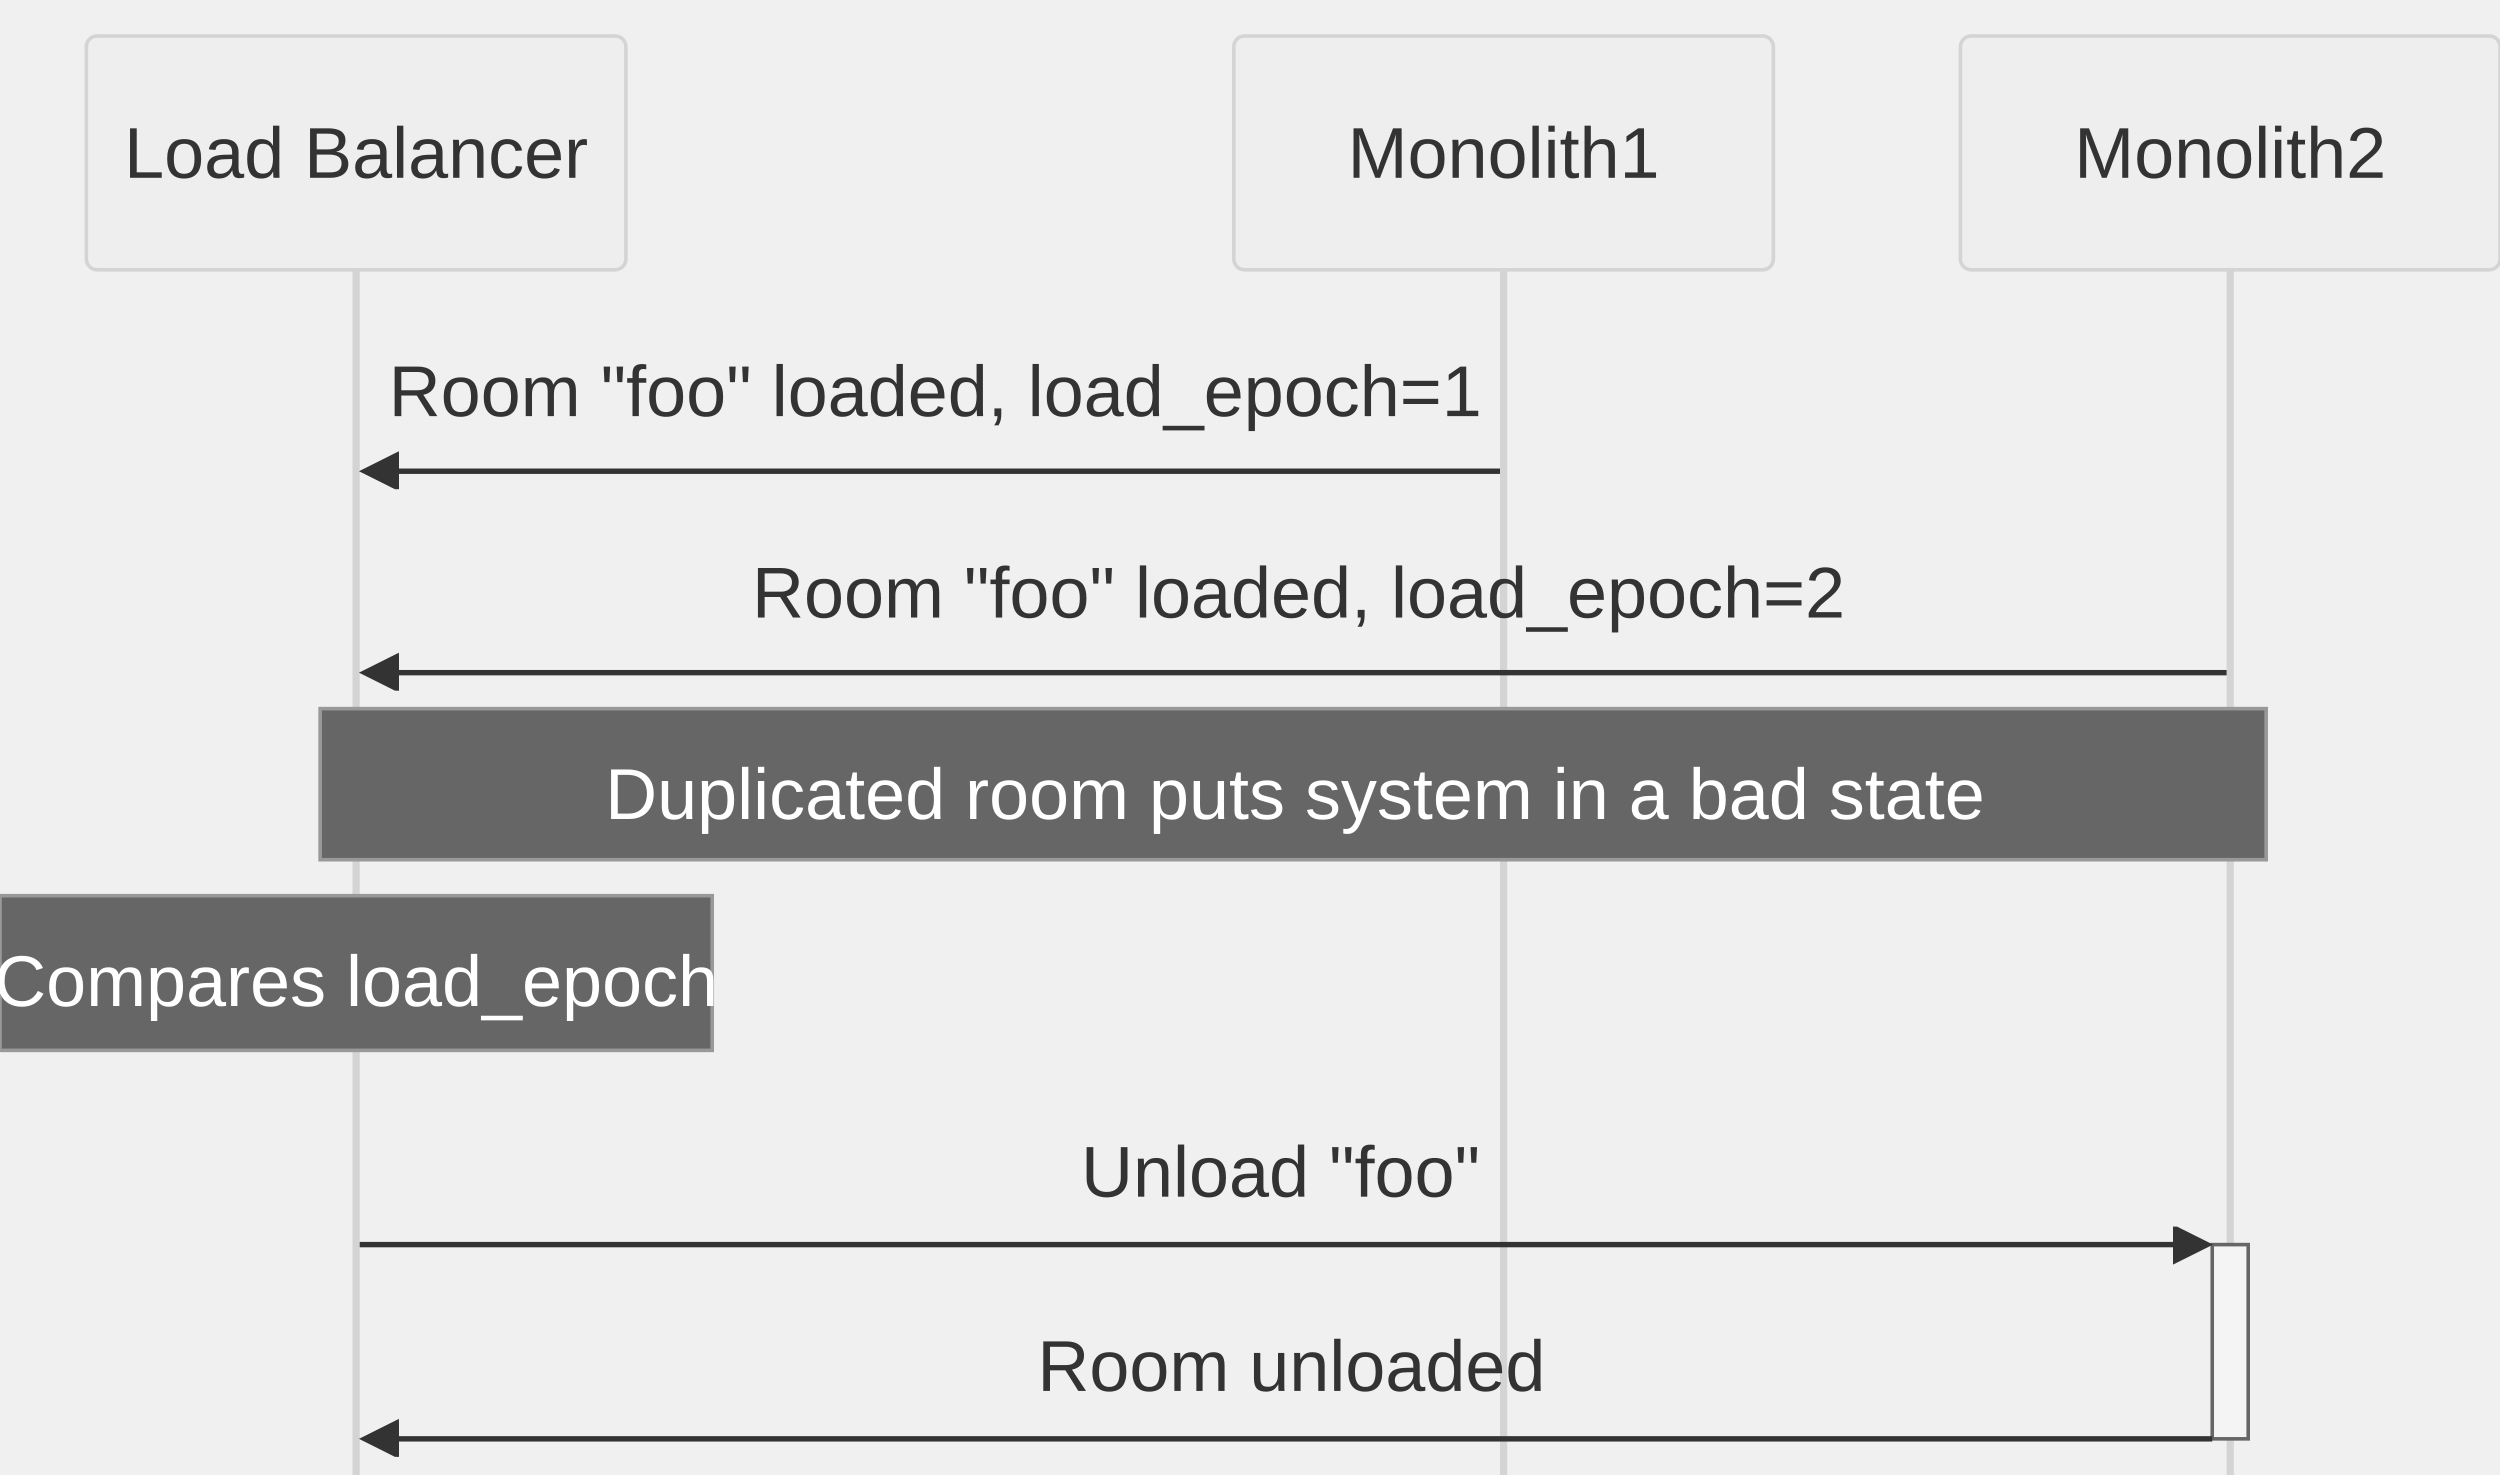
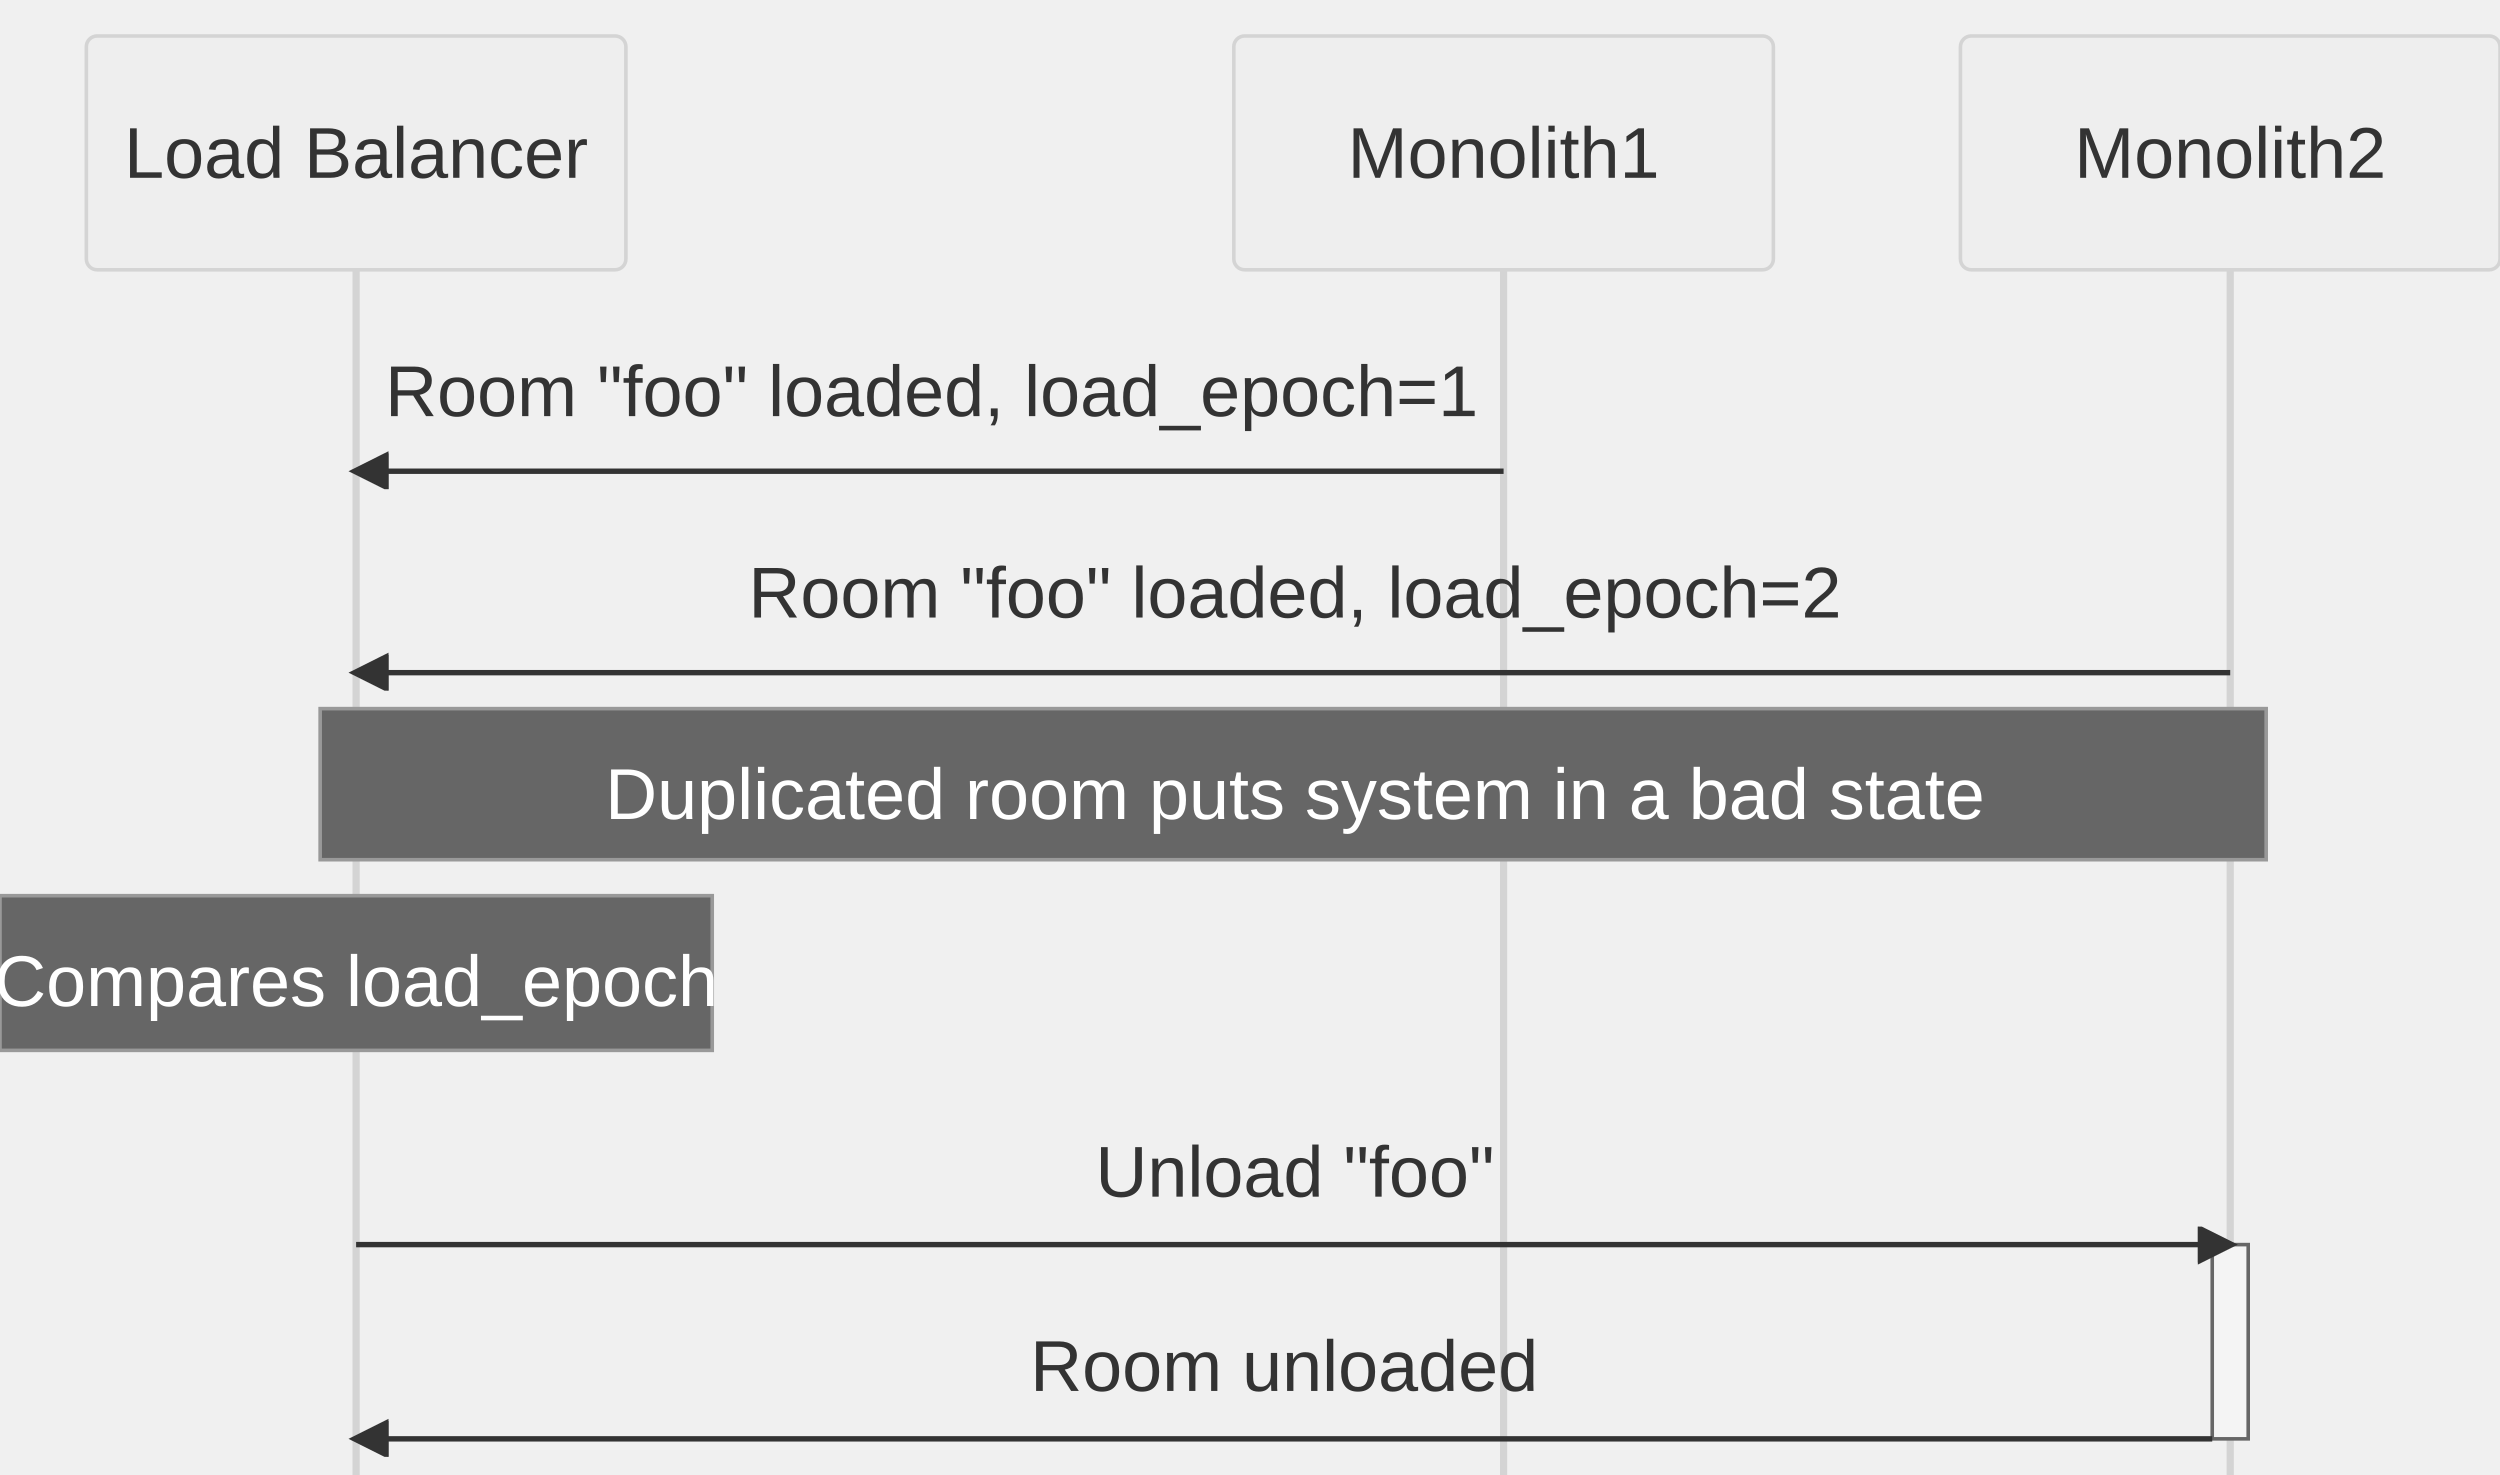
<svg xmlns="http://www.w3.org/2000/svg" aria-roledescription="sequence" role="graphics-document document" viewBox="-24 -10 695 410" style="max-width: 695px; background-color: white;" width="100%" id="my-svg">
  <g>
    <line stroke="#999" stroke-width="0.5px" class="200" y2="2000" x2="596" y1="5" x1="596" id="actor2" />
    <g id="root-2">
      <rect class="actor" ry="3" rx="3" height="65" width="150" stroke="#666" fill="#eaeaea" y="0" x="521" />
      <text style="text-anchor: middle; font-size: 20px; font-weight: 400;" class="actor" alignment-baseline="central" dominant-baseline="central" y="32.5" x="596">
        <tspan dy="0" x="596">Monolith2</tspan>
      </text>
    </g>
  </g>
  <g>
    <line stroke="#999" stroke-width="0.5px" class="200" y2="2000" x2="394" y1="5" x1="394" id="actor1" />
    <g id="root-1">
      <rect class="actor" ry="3" rx="3" height="65" width="150" stroke="#666" fill="#eaeaea" y="0" x="319" />
      <text style="text-anchor: middle; font-size: 20px; font-weight: 400;" class="actor" alignment-baseline="central" dominant-baseline="central" y="32.5" x="394">
        <tspan dy="0" x="394">Monolith1</tspan>
      </text>
    </g>
  </g>
  <g>
    <line stroke="#999" stroke-width="0.5px" class="200" y2="2000" x2="75" y1="5" x1="75" id="actor0" />
    <g id="root-0">
      <rect class="actor" ry="3" rx="3" height="65" width="150" stroke="#666" fill="#eaeaea" y="0" x="0" />
      <text style="text-anchor: middle; font-size: 20px; font-weight: 400;" class="actor" alignment-baseline="central" dominant-baseline="central" y="32.5" x="75">
        <tspan dy="0" x="75">Load Balancer</tspan>
      </text>
    </g>
  </g>
  <style>#my-svg{font-family:"trebuchet ms",verdana,arial,sans-serif;font-size:16px;fill:#000000;}#my-svg .error-icon{fill:#552222;}#my-svg .error-text{fill:#552222;stroke:#552222;}#my-svg .edge-thickness-normal{stroke-width:2px;}#my-svg .edge-thickness-thick{stroke-width:3.5px;}#my-svg .edge-pattern-solid{stroke-dasharray:0;}#my-svg .edge-pattern-dashed{stroke-dasharray:3;}#my-svg .edge-pattern-dotted{stroke-dasharray:2;}#my-svg .marker{fill:#666;stroke:#666;}#my-svg .marker.cross{stroke:#666;}#my-svg svg{font-family:"trebuchet ms",verdana,arial,sans-serif;font-size:16px;}#my-svg .actor{stroke:hsl(0, 0%, 83%);fill:#eee;}#my-svg text.actor&gt;tspan{fill:#333;stroke:none;}#my-svg .actor-line{stroke:#666;}#my-svg .messageLine0{stroke-width:1.5;stroke-dasharray:none;stroke:#333;}#my-svg .messageLine1{stroke-width:1.5;stroke-dasharray:2,2;stroke:#333;}#my-svg #arrowhead path{fill:#333;stroke:#333;}#my-svg .sequenceNumber{fill:white;}#my-svg #sequencenumber{fill:#333;}#my-svg #crosshead path{fill:#333;stroke:#333;}#my-svg .messageText{fill:#333;stroke:none;}#my-svg .labelBox{stroke:hsl(0, 0%, 83%);fill:#eee;}#my-svg .labelText,#my-svg .labelText&gt;tspan{fill:#333;stroke:none;}#my-svg .loopText,#my-svg .loopText&gt;tspan{fill:#333;stroke:none;}#my-svg .loopLine{stroke-width:2px;stroke-dasharray:2,2;stroke:hsl(0, 0%, 83%);fill:hsl(0, 0%, 83%);}#my-svg .note{stroke:#999;fill:#666;}#my-svg .noteText,#my-svg .noteText&gt;tspan{fill:#fff;stroke:none;}#my-svg .activation0{fill:#f4f4f4;stroke:#666;}#my-svg .activation1{fill:#f4f4f4;stroke:#666;}#my-svg .activation2{fill:#f4f4f4;stroke:#666;}#my-svg .actorPopupMenu{position:absolute;}#my-svg .actorPopupMenuPanel{position:absolute;fill:#eee;box-shadow:0px 8px 16px 0px rgba(0,0,0,0.2);filter:drop-shadow(3px 5px 2px rgb(0 0 0 / 0.4));}#my-svg .actor-man line{stroke:hsl(0, 0%, 83%);fill:#eee;}#my-svg .actor-man circle,#my-svg line{stroke:hsl(0, 0%, 83%);fill:#eee;stroke-width:2px;}#my-svg :root{--mermaid-font-family:"trebuchet ms",verdana,arial,sans-serif;}</style>
  <g />
  <defs>
    <symbol height="24" width="24" id="computer">
      <path d="M2 2v13h20v-13h-20zm18 11h-16v-9h16v9zm-10.228 6l.466-1h3.524l.467 1h-4.457zm14.228 3h-24l2-6h2.104l-1.33 4h18.45l-1.297-4h2.073l2 6zm-5-10h-14v-7h14v7z" transform="scale(.5)" />
    </symbol>
  </defs>
  <defs>
    <symbol clip-rule="evenodd" fill-rule="evenodd" id="database">
      <path d="M12.258.001l.256.004.255.005.253.008.251.01.249.012.247.015.246.016.242.019.241.02.239.023.236.024.233.027.231.028.229.031.225.032.223.034.22.036.217.038.214.04.211.041.208.043.205.045.201.046.198.048.194.05.191.051.187.053.183.054.18.056.175.057.172.059.168.06.163.061.16.063.155.064.15.066.074.033.073.033.071.034.07.034.069.035.068.035.067.035.066.035.064.036.064.036.062.036.06.036.06.037.058.037.058.037.055.038.055.038.053.038.052.038.051.039.05.039.048.039.047.039.045.04.044.04.043.04.041.04.04.041.039.041.037.041.036.041.034.041.033.042.032.042.03.042.029.042.027.042.026.043.024.043.023.043.021.043.02.043.018.044.017.043.015.044.013.044.012.044.011.045.009.044.007.045.006.045.004.045.002.045.001.045v17l-.001.045-.002.045-.004.045-.006.045-.007.045-.009.044-.011.045-.012.044-.013.044-.015.044-.017.043-.018.044-.02.043-.021.043-.023.043-.024.043-.026.043-.027.042-.029.042-.03.042-.032.042-.033.042-.034.041-.036.041-.037.041-.039.041-.04.041-.041.04-.043.04-.044.04-.045.04-.047.039-.048.039-.05.039-.051.039-.052.038-.053.038-.055.038-.055.038-.058.037-.058.037-.06.037-.06.036-.062.036-.064.036-.064.036-.066.035-.067.035-.068.035-.069.035-.07.034-.071.034-.073.033-.074.033-.15.066-.155.064-.16.063-.163.061-.168.06-.172.059-.175.057-.18.056-.183.054-.187.053-.191.051-.194.05-.198.048-.201.046-.205.045-.208.043-.211.041-.214.04-.217.038-.22.036-.223.034-.225.032-.229.031-.231.028-.233.027-.236.024-.239.023-.241.02-.242.019-.246.016-.247.015-.249.012-.251.01-.253.008-.255.005-.256.004-.258.001-.258-.001-.256-.004-.255-.005-.253-.008-.251-.01-.249-.012-.247-.015-.245-.016-.243-.019-.241-.02-.238-.023-.236-.024-.234-.027-.231-.028-.228-.031-.226-.032-.223-.034-.22-.036-.217-.038-.214-.04-.211-.041-.208-.043-.204-.045-.201-.046-.198-.048-.195-.05-.19-.051-.187-.053-.184-.054-.179-.056-.176-.057-.172-.059-.167-.06-.164-.061-.159-.063-.155-.064-.151-.066-.074-.033-.072-.033-.072-.034-.07-.034-.069-.035-.068-.035-.067-.035-.066-.035-.064-.036-.063-.036-.062-.036-.061-.036-.06-.037-.058-.037-.057-.037-.056-.038-.055-.038-.053-.038-.052-.038-.051-.039-.049-.039-.049-.039-.046-.039-.046-.04-.044-.04-.043-.04-.041-.04-.04-.041-.039-.041-.037-.041-.036-.041-.034-.041-.033-.042-.032-.042-.03-.042-.029-.042-.027-.042-.026-.043-.024-.043-.023-.043-.021-.043-.02-.043-.018-.044-.017-.043-.015-.044-.013-.044-.012-.044-.011-.045-.009-.044-.007-.045-.006-.045-.004-.045-.002-.045-.001-.045v-17l.001-.045.002-.045.004-.045.006-.045.007-.045.009-.044.011-.045.012-.044.013-.044.015-.044.017-.043.018-.044.02-.043.021-.043.023-.043.024-.043.026-.043.027-.042.029-.042.03-.042.032-.042.033-.042.034-.041.036-.041.037-.041.039-.041.04-.041.041-.04.043-.04.044-.04.046-.04.046-.039.049-.039.049-.039.051-.039.052-.038.053-.038.055-.038.056-.038.057-.037.058-.037.06-.037.061-.036.062-.036.063-.036.064-.036.066-.035.067-.035.068-.035.069-.035.07-.034.072-.034.072-.033.074-.033.151-.066.155-.064.159-.063.164-.061.167-.06.172-.059.176-.057.179-.056.184-.054.187-.053.19-.051.195-.05.198-.048.201-.046.204-.045.208-.043.211-.041.214-.04.217-.038.22-.036.223-.034.226-.032.228-.031.231-.028.234-.027.236-.024.238-.023.241-.02.243-.019.245-.016.247-.015.249-.012.251-.01.253-.008.255-.005.256-.004.258-.001.258.001zm-9.258 20.499v.01l.001.021.003.021.004.022.005.021.006.022.007.022.009.023.01.022.011.023.012.023.013.023.015.023.016.024.017.023.018.024.019.024.021.024.022.025.023.024.024.025.052.049.056.05.061.051.066.051.07.051.075.051.079.052.084.052.088.052.092.052.097.052.102.051.105.052.11.052.114.051.119.051.123.051.127.05.131.05.135.05.139.048.144.049.147.047.152.047.155.047.16.045.163.045.167.043.171.043.176.041.178.041.183.039.187.039.19.037.194.035.197.035.202.033.204.031.209.03.212.029.216.027.219.025.222.024.226.021.23.02.233.018.236.016.24.015.243.012.246.01.249.008.253.005.256.004.259.001.26-.001.257-.004.254-.005.25-.008.247-.011.244-.012.241-.014.237-.016.233-.018.231-.021.226-.021.224-.024.22-.026.216-.027.212-.028.21-.031.205-.031.202-.034.198-.034.194-.036.191-.037.187-.039.183-.04.179-.04.175-.042.172-.043.168-.044.163-.045.16-.046.155-.046.152-.047.148-.048.143-.049.139-.049.136-.05.131-.05.126-.05.123-.051.118-.052.114-.051.11-.052.106-.052.101-.052.096-.052.092-.052.088-.053.083-.051.079-.052.074-.052.07-.051.065-.051.06-.051.056-.05.051-.05.023-.024.023-.025.021-.024.02-.024.019-.024.018-.024.017-.024.015-.023.014-.024.013-.023.012-.023.01-.023.01-.022.008-.022.006-.022.006-.022.004-.022.004-.021.001-.021.001-.021v-4.127l-.077.055-.08.053-.083.054-.085.053-.087.052-.09.052-.093.051-.095.05-.097.05-.1.049-.102.049-.105.048-.106.047-.109.047-.111.046-.114.045-.115.045-.118.044-.12.043-.122.042-.124.042-.126.041-.128.04-.13.04-.132.038-.134.038-.135.037-.138.037-.139.035-.142.035-.143.034-.144.033-.147.032-.148.031-.15.03-.151.03-.153.029-.154.027-.156.027-.158.026-.159.025-.161.024-.162.023-.163.022-.165.021-.166.02-.167.019-.169.018-.169.017-.171.016-.173.015-.173.014-.175.013-.175.012-.177.011-.178.01-.179.008-.179.008-.181.006-.182.005-.182.004-.184.003-.184.002h-.37l-.184-.002-.184-.003-.182-.004-.182-.005-.181-.006-.179-.008-.179-.008-.178-.01-.176-.011-.176-.012-.175-.013-.173-.014-.172-.015-.171-.016-.17-.017-.169-.018-.167-.019-.166-.02-.165-.021-.163-.022-.162-.023-.161-.024-.159-.025-.157-.026-.156-.027-.155-.027-.153-.029-.151-.03-.15-.03-.148-.031-.146-.032-.145-.033-.143-.034-.141-.035-.14-.035-.137-.037-.136-.037-.134-.038-.132-.038-.13-.04-.128-.04-.126-.041-.124-.042-.122-.042-.12-.044-.117-.043-.116-.045-.113-.045-.112-.046-.109-.047-.106-.047-.105-.048-.102-.049-.1-.049-.097-.05-.095-.05-.093-.052-.09-.051-.087-.052-.085-.053-.083-.054-.08-.054-.077-.054v4.127zm0-5.654v.011l.001.021.003.021.004.021.005.022.006.022.007.022.009.022.01.022.011.023.012.023.013.023.015.024.016.023.017.024.018.024.019.024.021.024.022.024.023.025.024.024.052.05.056.05.061.05.066.051.07.051.075.052.079.051.084.052.088.052.092.052.097.052.102.052.105.052.11.051.114.051.119.052.123.05.127.051.131.05.135.049.139.049.144.048.147.048.152.047.155.046.16.045.163.045.167.044.171.042.176.042.178.04.183.04.187.038.19.037.194.036.197.034.202.033.204.032.209.03.212.028.216.027.219.025.222.024.226.022.23.02.233.018.236.016.24.014.243.012.246.01.249.008.253.006.256.003.259.001.26-.001.257-.003.254-.006.25-.008.247-.01.244-.012.241-.015.237-.016.233-.018.231-.02.226-.022.224-.024.22-.025.216-.027.212-.029.21-.03.205-.032.202-.033.198-.035.194-.036.191-.037.187-.039.183-.039.179-.041.175-.042.172-.043.168-.044.163-.045.16-.045.155-.047.152-.047.148-.048.143-.048.139-.05.136-.049.131-.05.126-.051.123-.051.118-.051.114-.052.11-.052.106-.052.101-.052.096-.052.092-.052.088-.052.083-.052.079-.052.074-.051.07-.052.065-.051.06-.05.056-.051.051-.049.023-.025.023-.024.021-.025.02-.024.019-.024.018-.024.017-.024.015-.023.014-.023.013-.024.012-.022.01-.023.01-.023.008-.022.006-.022.006-.022.004-.021.004-.022.001-.021.001-.021v-4.139l-.077.054-.08.054-.083.054-.085.052-.087.053-.09.051-.093.051-.095.051-.097.05-.1.049-.102.049-.105.048-.106.047-.109.047-.111.046-.114.045-.115.044-.118.044-.12.044-.122.042-.124.042-.126.041-.128.04-.13.039-.132.039-.134.038-.135.037-.138.036-.139.036-.142.035-.143.033-.144.033-.147.033-.148.031-.15.03-.151.03-.153.028-.154.028-.156.027-.158.026-.159.025-.161.024-.162.023-.163.022-.165.021-.166.02-.167.019-.169.018-.169.017-.171.016-.173.015-.173.014-.175.013-.175.012-.177.011-.178.009-.179.009-.179.007-.181.007-.182.005-.182.004-.184.003-.184.002h-.37l-.184-.002-.184-.003-.182-.004-.182-.005-.181-.007-.179-.007-.179-.009-.178-.009-.176-.011-.176-.012-.175-.013-.173-.014-.172-.015-.171-.016-.17-.017-.169-.018-.167-.019-.166-.02-.165-.021-.163-.022-.162-.023-.161-.024-.159-.025-.157-.026-.156-.027-.155-.028-.153-.028-.151-.03-.15-.03-.148-.031-.146-.033-.145-.033-.143-.033-.141-.035-.14-.036-.137-.036-.136-.037-.134-.038-.132-.039-.13-.039-.128-.04-.126-.041-.124-.042-.122-.043-.12-.043-.117-.044-.116-.044-.113-.046-.112-.046-.109-.046-.106-.047-.105-.048-.102-.049-.1-.049-.097-.05-.095-.051-.093-.051-.09-.051-.087-.053-.085-.052-.083-.054-.08-.054-.077-.054v4.139zm0-5.666v.011l.001.02.003.022.004.021.005.022.006.021.007.022.009.023.01.022.011.023.012.023.013.023.015.023.016.024.017.024.018.023.019.024.021.025.022.024.023.024.024.025.052.05.056.05.061.05.066.051.07.051.075.052.079.051.084.052.088.052.092.052.097.052.102.052.105.051.11.052.114.051.119.051.123.051.127.05.131.05.135.05.139.049.144.048.147.048.152.047.155.046.16.045.163.045.167.043.171.043.176.042.178.04.183.04.187.038.19.037.194.036.197.034.202.033.204.032.209.03.212.028.216.027.219.025.222.024.226.021.23.02.233.018.236.017.24.014.243.012.246.01.249.008.253.006.256.003.259.001.26-.001.257-.003.254-.006.25-.008.247-.01.244-.013.241-.014.237-.016.233-.018.231-.02.226-.022.224-.024.22-.025.216-.027.212-.029.21-.03.205-.032.202-.033.198-.035.194-.036.191-.037.187-.039.183-.039.179-.041.175-.042.172-.043.168-.044.163-.045.16-.045.155-.047.152-.047.148-.048.143-.049.139-.049.136-.049.131-.051.126-.05.123-.051.118-.052.114-.051.11-.052.106-.052.101-.052.096-.052.092-.052.088-.052.083-.052.079-.052.074-.052.07-.051.065-.051.06-.051.056-.05.051-.049.023-.025.023-.025.021-.024.02-.024.019-.024.018-.024.017-.024.015-.023.014-.024.013-.023.012-.023.01-.022.01-.023.008-.022.006-.022.006-.022.004-.022.004-.021.001-.021.001-.021v-4.153l-.077.054-.08.054-.083.053-.085.053-.087.053-.09.051-.093.051-.095.051-.097.05-.1.049-.102.048-.105.048-.106.048-.109.046-.111.046-.114.046-.115.044-.118.044-.12.043-.122.043-.124.042-.126.041-.128.04-.13.039-.132.039-.134.038-.135.037-.138.036-.139.036-.142.034-.143.034-.144.033-.147.032-.148.032-.15.03-.151.03-.153.028-.154.028-.156.027-.158.026-.159.024-.161.024-.162.023-.163.023-.165.021-.166.02-.167.019-.169.018-.169.017-.171.016-.173.015-.173.014-.175.013-.175.012-.177.01-.178.01-.179.009-.179.007-.181.006-.182.006-.182.004-.184.003-.184.001-.185.001-.185-.001-.184-.001-.184-.003-.182-.004-.182-.006-.181-.006-.179-.007-.179-.009-.178-.01-.176-.01-.176-.012-.175-.013-.173-.014-.172-.015-.171-.016-.17-.017-.169-.018-.167-.019-.166-.02-.165-.021-.163-.023-.162-.023-.161-.024-.159-.024-.157-.026-.156-.027-.155-.028-.153-.028-.151-.03-.15-.03-.148-.032-.146-.032-.145-.033-.143-.034-.141-.034-.14-.036-.137-.036-.136-.037-.134-.038-.132-.039-.13-.039-.128-.041-.126-.041-.124-.041-.122-.043-.12-.043-.117-.044-.116-.044-.113-.046-.112-.046-.109-.046-.106-.048-.105-.048-.102-.048-.1-.05-.097-.049-.095-.051-.093-.051-.09-.052-.087-.052-.085-.053-.083-.053-.08-.054-.077-.054v4.153zm8.74-8.179l-.257.004-.254.005-.25.008-.247.011-.244.012-.241.014-.237.016-.233.018-.231.021-.226.022-.224.023-.22.026-.216.027-.212.028-.21.031-.205.032-.202.033-.198.034-.194.036-.191.038-.187.038-.183.04-.179.041-.175.042-.172.043-.168.043-.163.045-.16.046-.155.046-.152.048-.148.048-.143.048-.139.049-.136.05-.131.05-.126.051-.123.051-.118.051-.114.052-.11.052-.106.052-.101.052-.096.052-.092.052-.088.052-.083.052-.079.052-.074.051-.07.052-.065.051-.06.05-.056.05-.051.05-.023.025-.023.024-.021.024-.02.025-.019.024-.018.024-.017.023-.015.024-.014.023-.013.023-.012.023-.01.023-.01.022-.008.022-.006.023-.006.021-.004.022-.004.021-.001.021-.001.021.001.021.001.021.004.021.004.022.006.021.006.023.008.022.01.022.01.023.012.023.013.023.014.023.015.024.017.023.018.024.019.024.02.025.021.024.023.024.023.025.051.05.056.05.06.05.065.051.07.052.074.051.079.052.083.052.088.052.092.052.096.052.101.052.106.052.11.052.114.052.118.051.123.051.126.051.131.05.136.05.139.049.143.048.148.048.152.048.155.046.16.046.163.045.168.043.172.043.175.042.179.041.183.04.187.038.191.038.194.036.198.034.202.033.205.032.21.031.212.028.216.027.22.026.224.023.226.022.231.021.233.018.237.016.241.014.244.012.247.011.25.008.254.005.257.004.26.001.26-.001.257-.004.254-.005.25-.008.247-.011.244-.012.241-.014.237-.016.233-.018.231-.021.226-.022.224-.023.22-.026.216-.027.212-.028.21-.031.205-.032.202-.033.198-.034.194-.036.191-.038.187-.038.183-.04.179-.041.175-.042.172-.043.168-.043.163-.045.16-.046.155-.046.152-.048.148-.048.143-.048.139-.049.136-.05.131-.05.126-.051.123-.051.118-.051.114-.052.11-.052.106-.052.101-.052.096-.052.092-.052.088-.052.083-.052.079-.052.074-.051.07-.052.065-.051.06-.05.056-.05.051-.05.023-.025.023-.024.021-.024.02-.025.019-.024.018-.024.017-.023.015-.024.014-.023.013-.023.012-.023.01-.023.01-.022.008-.022.006-.023.006-.021.004-.022.004-.021.001-.021.001-.021-.001-.021-.001-.021-.004-.021-.004-.022-.006-.021-.006-.023-.008-.022-.01-.022-.01-.023-.012-.023-.013-.023-.014-.023-.015-.024-.017-.023-.018-.024-.019-.024-.02-.025-.021-.024-.023-.024-.023-.025-.051-.05-.056-.05-.06-.05-.065-.051-.07-.052-.074-.051-.079-.052-.083-.052-.088-.052-.092-.052-.096-.052-.101-.052-.106-.052-.11-.052-.114-.052-.118-.051-.123-.051-.126-.051-.131-.05-.136-.05-.139-.049-.143-.048-.148-.048-.152-.048-.155-.046-.16-.046-.163-.045-.168-.043-.172-.043-.175-.042-.179-.041-.183-.04-.187-.038-.191-.038-.194-.036-.198-.034-.202-.033-.205-.032-.21-.031-.212-.028-.216-.027-.22-.026-.224-.023-.226-.022-.231-.021-.233-.018-.237-.016-.241-.014-.244-.012-.247-.011-.25-.008-.254-.005-.257-.004-.26-.001-.26.001z" transform="scale(.5)" />
    </symbol>
  </defs>
  <defs>
    <symbol height="24" width="24" id="clock">
      <path d="M12 2c5.514 0 10 4.486 10 10s-4.486 10-10 10-10-4.486-10-10 4.486-10 10-10zm0-2c-6.627 0-12 5.373-12 12s5.373 12 12 12 12-5.373 12-12-5.373-12-12-12zm5.848 12.459c.202.038.202.333.001.372-1.907.361-6.045 1.111-6.547 1.111-.719 0-1.301-.582-1.301-1.301 0-.512.77-5.447 1.125-7.445.034-.192.312-.181.343.014l.985 6.238 5.394 1.011z" transform="scale(.5)" />
    </symbol>
  </defs>
  <defs>
-     <marker orient="auto" markerHeight="12" markerWidth="12" markerUnits="userSpaceOnUse" refY="5" refX="7.9" id="arrowhead">
+     <marker orient="auto" markerHeight="12" markerWidth="12" markerUnits="userSpaceOnUse" refY="5" refX="9" id="arrowhead">
      <path d="M 0 0 L 10 5 L 0 10 z" />
    </marker>
  </defs>
  <defs>
-     <marker refY="4.5" refX="4" orient="auto" markerHeight="8" markerWidth="15" id="crosshead">
+     <marker refY="5" refX="4" orient="auto" markerHeight="8" markerWidth="15" id="crosshead">
      <path style="stroke-dasharray: 0, 0;" d="M 1,2 L 6,7 M 6,2 L 1,7" stroke-width="1pt" stroke="#000000" fill="none" />
    </marker>
  </defs>
  <defs>
-     <marker orient="auto" markerHeight="28" markerWidth="20" refY="7" refX="15.5" id="filled-head">
+     <marker orient="auto" markerHeight="28" markerWidth="20" refY="7" refX="18" id="filled-head">
      <path d="M 18,7 L9,13 L14,7 L9,1 Z" />
    </marker>
  </defs>
  <defs>
    <marker orient="auto" markerHeight="40" markerWidth="60" refY="15" refX="15" id="sequencenumber">
      <circle r="6" cy="15" cx="15" />
    </marker>
  </defs>
  <g>
    <rect class="note" ry="0" rx="0" height="42" width="541" stroke="#666" fill="#EDF2AE" y="187" x="65" />
    <text style="font-size: 20px; font-weight: 400;" dy="1em" class="noteText" alignment-baseline="middle" dominant-baseline="middle" text-anchor="middle" y="192" x="336">
      <tspan x="336">Duplicated room puts system in a bad state</tspan>
    </text>
  </g>
  <g>
    <rect class="note" ry="0" rx="0" height="43" width="198" stroke="#666" fill="#EDF2AE" y="239" x="-24" />
    <text style="font-size: 20px; font-weight: 400;" dy="1em" class="noteText" alignment-baseline="middle" dominant-baseline="middle" text-anchor="middle" y="244" x="75">
      <tspan x="75">Compares load_epoch</tspan>
    </text>
  </g>
  <g>
    <rect class="activation0" ry="0" rx="0" height="54" width="10" stroke="#666" fill="#EDF2AE" y="336" x="591" />
  </g>
-   <text style="font-size: 20px; font-weight: 400;" dy="1em" class="messageText" alignment-baseline="middle" dominant-baseline="middle" text-anchor="middle" y="80" x="236">Room "foo" loaded, load_epoch=1</text>
-   <line style="fill: none;" marker-end="url(#arrowhead)" stroke="none" stroke-width="2" class="messageLine0" y2="121" x2="79" y1="121" x1="393" />
-   <text style="font-size: 20px; font-weight: 400;" dy="1em" class="messageText" alignment-baseline="middle" dominant-baseline="middle" text-anchor="middle" y="136" x="337">Room "foo" loaded, load_epoch=2</text>
-   <line style="fill: none;" marker-end="url(#arrowhead)" stroke="none" stroke-width="2" class="messageLine0" y2="177" x2="79" y1="177" x1="595" />
-   <text style="font-size: 20px; font-weight: 400;" dy="1em" class="messageText" alignment-baseline="middle" dominant-baseline="middle" text-anchor="middle" y="297" x="332">Unload "foo"</text>
-   <line style="fill: none;" marker-end="url(#arrowhead)" stroke="none" stroke-width="2" class="messageLine0" y2="336" x2="588" y1="336" x1="76" />
-   <text style="font-size: 20px; font-weight: 400;" dy="1em" class="messageText" alignment-baseline="middle" dominant-baseline="middle" text-anchor="middle" y="351" x="335">Room unloaded</text>
-   <line style="fill: none;" marker-end="url(#arrowhead)" stroke="none" stroke-width="2" class="messageLine0" y2="390" x2="79" y1="390" x1="591" />
+   <text style="font-size: 20px; font-weight: 400;" dy="1em" class="messageText" alignment-baseline="middle" dominant-baseline="middle" text-anchor="middle" y="80" x="235">Room "foo" loaded, load_epoch=1</text>
+   <line style="fill: none;" marker-end="url(#arrowhead)" stroke="none" stroke-width="2" class="messageLine0" y2="121" x2="75" y1="121" x1="394" />
+   <text style="font-size: 20px; font-weight: 400;" dy="1em" class="messageText" alignment-baseline="middle" dominant-baseline="middle" text-anchor="middle" y="136" x="336">Room "foo" loaded, load_epoch=2</text>
+   <line style="fill: none;" marker-end="url(#arrowhead)" stroke="none" stroke-width="2" class="messageLine0" y2="177" x2="75" y1="177" x1="596" />
+   <text style="font-size: 20px; font-weight: 400;" dy="1em" class="messageText" alignment-baseline="middle" dominant-baseline="middle" text-anchor="middle" y="297" x="336">Unload "foo"</text>
+   <line style="fill: none;" marker-end="url(#arrowhead)" stroke="none" stroke-width="2" class="messageLine0" y2="336" x2="596" y1="336" x1="75" />
+   <text style="font-size: 20px; font-weight: 400;" dy="1em" class="messageText" alignment-baseline="middle" dominant-baseline="middle" text-anchor="middle" y="351" x="333">Room unloaded</text>
+   <line style="fill: none;" marker-end="url(#arrowhead)" stroke="none" stroke-width="2" class="messageLine0" y2="390" x2="75" y1="390" x1="591" />
</svg>
